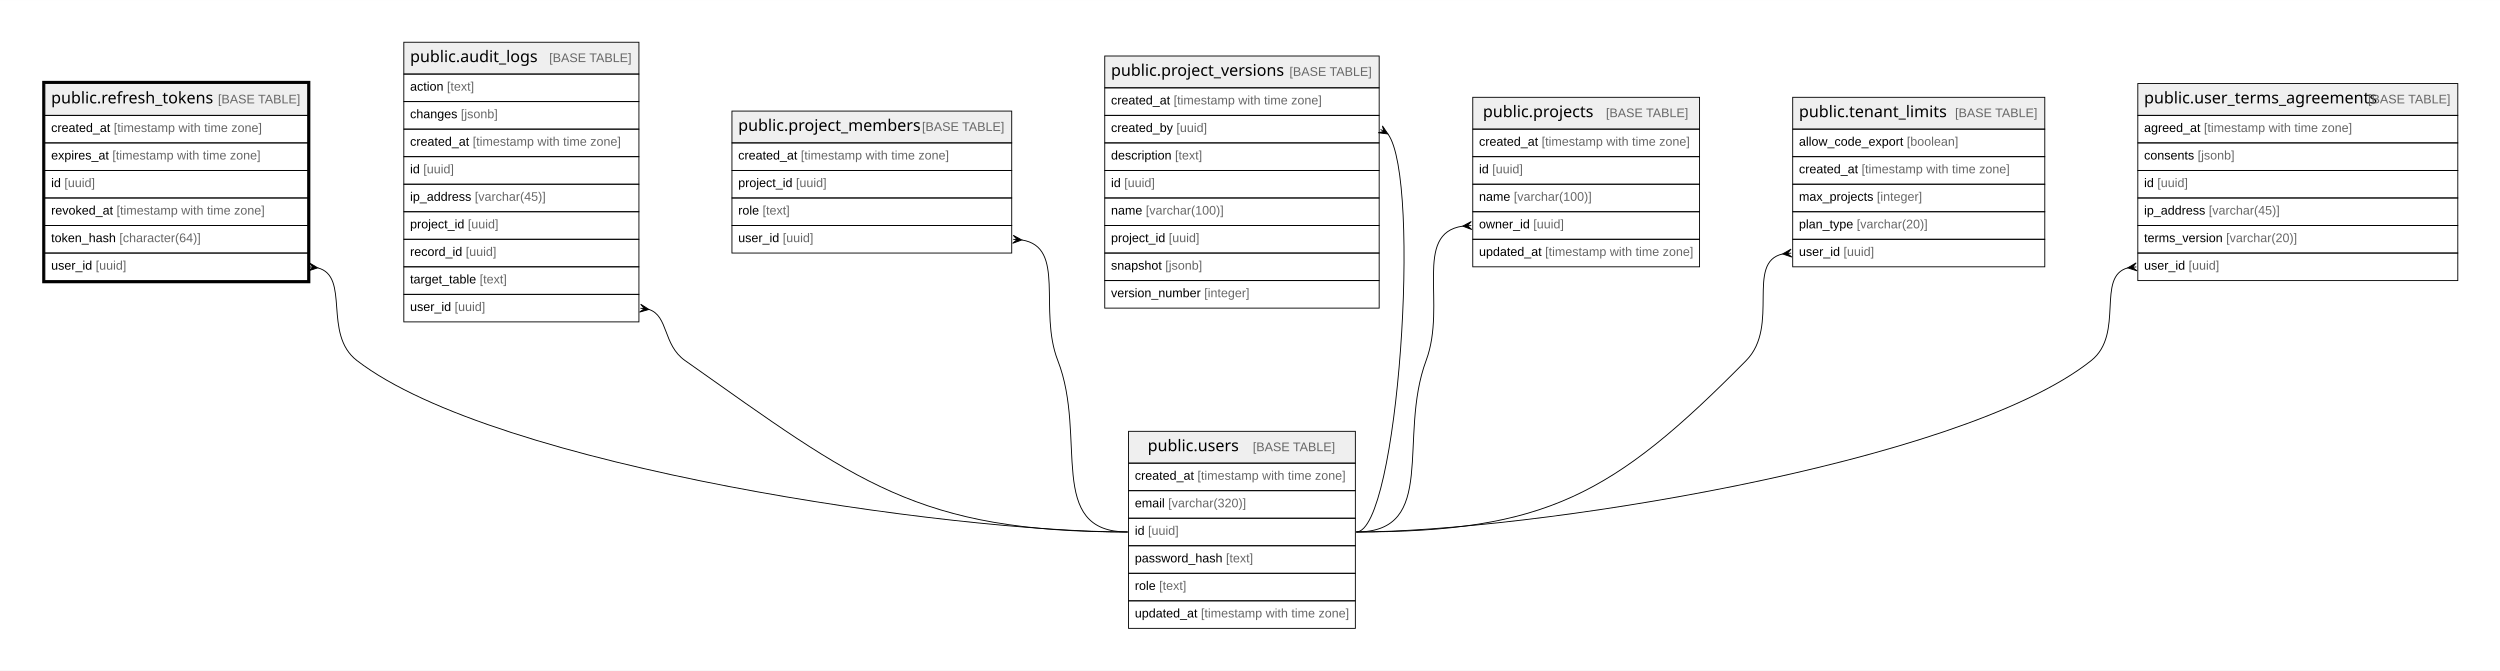
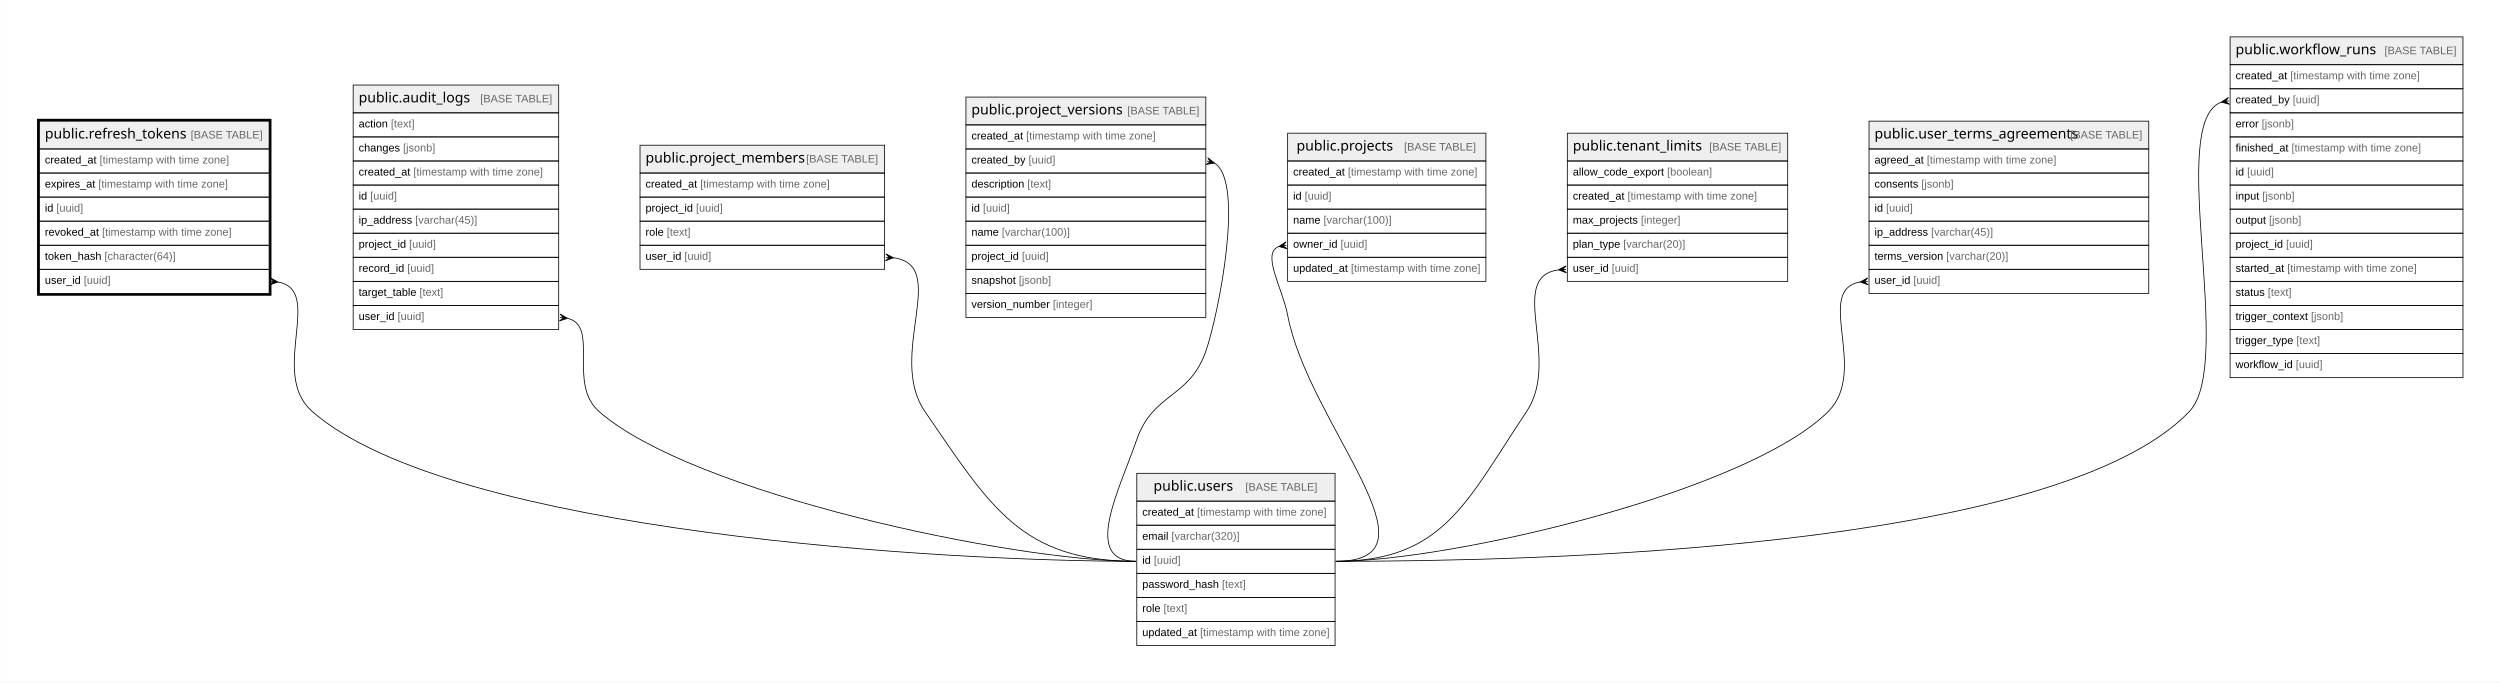
- <svg xmlns="http://www.w3.org/2000/svg" width="2796pt" height="750pt" viewBox="0.00 0.00 2796.33 750.00">
-   <g id="graph0" class="graph" transform="scale(1 1) rotate(0) translate(4 746)">
-     <polygon fill="white" stroke="none" points="-4,4 -4,-746 2792.33,-746 2792.33,4 -4,4" />
+ <svg xmlns="http://www.w3.org/2000/svg" width="3198pt" height="873pt" viewBox="0.00 0.00 3198.35 873.20">
+   <g id="graph0" class="graph" transform="scale(1 1) rotate(0) translate(4 869.2)">
+     <polygon fill="white" stroke="none" points="-4,4 -4,-869.2 3194.35,-869.2 3194.35,4 -4,4" />
    <g id="node1" class="node">
-       <polygon fill="#efefef" stroke="none" points="46.2,-617 46.2,-652.6 340.14,-652.6 340.14,-617 46.2,-617" />
-       <polygon fill="none" stroke="black" points="46.2,-617 46.2,-652.6 340.14,-652.6 340.14,-617 46.2,-617" />
-       <text text-anchor="start" x="53.2" y="-630.4" font-family="Arial Bold" font-size="18.00">public.refresh_tokens</text>
-       <text text-anchor="start" x="208.65" y="-630.4" font-family="Arial" font-size="14.00">    </text>
-       <text text-anchor="start" x="239.77" y="-630.4" font-family="Arial" font-size="14.00" fill="#666666">[BASE TABLE]</text>
+       <polygon fill="#efefef" stroke="none" points="46.2,-678.6 46.2,-714.2 340.14,-714.2 340.14,-678.6 46.2,-678.6" />
+       <polygon fill="none" stroke="black" points="46.2,-678.6 46.2,-714.2 340.14,-714.2 340.14,-678.6 46.2,-678.6" />
+       <text text-anchor="start" x="53.2" y="-692" font-family="Arial Bold" font-size="18.00">public.refresh_tokens</text>
+       <text text-anchor="start" x="208.65" y="-692" font-family="Arial" font-size="14.00">    </text>
+       <text text-anchor="start" x="239.77" y="-692" font-family="Arial" font-size="14.00" fill="#666666">[BASE TABLE]</text>
+       <polygon fill="none" stroke="black" points="46.2,-647.8 46.2,-678.6 340.14,-678.6 340.14,-647.8 46.2,-647.8" />
+       <text text-anchor="start" x="53.2" y="-660" font-family="Arial" font-size="14.00">created_at </text>
+       <text text-anchor="start" x="123.25" y="-660" font-family="Arial" font-size="14.00" fill="#666666">[timestamp with time zone]</text>
+       <polygon fill="none" stroke="black" points="46.2,-617 46.2,-647.8 340.14,-647.8 340.14,-617 46.2,-617" />
+       <text text-anchor="start" x="53.2" y="-629.2" font-family="Arial" font-size="14.00">expires_at </text>
+       <text text-anchor="start" x="121.68" y="-629.2" font-family="Arial" font-size="14.00" fill="#666666">[timestamp with time zone]</text>
      <polygon fill="none" stroke="black" points="46.2,-586.2 46.2,-617 340.14,-617 340.14,-586.2 46.2,-586.2" />
-       <text text-anchor="start" x="53.2" y="-598.4" font-family="Arial" font-size="14.00">created_at </text>
-       <text text-anchor="start" x="123.25" y="-598.4" font-family="Arial" font-size="14.00" fill="#666666">[timestamp with time zone]</text>
+       <text text-anchor="start" x="53.2" y="-598.4" font-family="Arial" font-size="14.00">id </text>
+       <text text-anchor="start" x="67.99" y="-598.4" font-family="Arial" font-size="14.00" fill="#666666">[uuid]</text>
      <polygon fill="none" stroke="black" points="46.2,-555.4 46.2,-586.2 340.14,-586.2 340.14,-555.4 46.2,-555.4" />
-       <text text-anchor="start" x="53.2" y="-567.6" font-family="Arial" font-size="14.00">expires_at </text>
-       <text text-anchor="start" x="121.68" y="-567.6" font-family="Arial" font-size="14.00" fill="#666666">[timestamp with time zone]</text>
+       <text text-anchor="start" x="53.2" y="-567.6" font-family="Arial" font-size="14.00">revoked_at </text>
+       <text text-anchor="start" x="126.36" y="-567.6" font-family="Arial" font-size="14.00" fill="#666666">[timestamp with time zone]</text>
      <polygon fill="none" stroke="black" points="46.2,-524.6 46.2,-555.4 340.14,-555.4 340.14,-524.6 46.2,-524.6" />
-       <text text-anchor="start" x="53.2" y="-536.8" font-family="Arial" font-size="14.00">id </text>
-       <text text-anchor="start" x="67.99" y="-536.8" font-family="Arial" font-size="14.00" fill="#666666">[uuid]</text>
+       <text text-anchor="start" x="53.2" y="-536.8" font-family="Arial" font-size="14.00">token_hash </text>
+       <text text-anchor="start" x="129.48" y="-536.8" font-family="Arial" font-size="14.00" fill="#666666">[character(64)]</text>
      <polygon fill="none" stroke="black" points="46.2,-493.8 46.2,-524.6 340.14,-524.6 340.14,-493.8 46.2,-493.8" />
-       <text text-anchor="start" x="53.2" y="-506" font-family="Arial" font-size="14.00">revoked_at </text>
-       <text text-anchor="start" x="126.36" y="-506" font-family="Arial" font-size="14.00" fill="#666666">[timestamp with time zone]</text>
-       <polygon fill="none" stroke="black" points="46.2,-463 46.2,-493.8 340.14,-493.8 340.14,-463 46.2,-463" />
-       <text text-anchor="start" x="53.2" y="-475.2" font-family="Arial" font-size="14.00">token_hash </text>
-       <text text-anchor="start" x="129.48" y="-475.2" font-family="Arial" font-size="14.00" fill="#666666">[character(64)]</text>
-       <polygon fill="none" stroke="black" points="46.2,-432.2 46.2,-463 340.14,-463 340.14,-432.2 46.2,-432.2" />
-       <text text-anchor="start" x="53.2" y="-444.4" font-family="Arial" font-size="14.00">user_id </text>
-       <text text-anchor="start" x="103.01" y="-444.4" font-family="Arial" font-size="14.00" fill="#666666">[uuid]</text>
-       <polygon fill="none" stroke="black" stroke-width="3" points="44.7,-430.7 44.7,-654.1 341.64,-654.1 341.64,-430.7 44.7,-430.7" />
+       <text text-anchor="start" x="53.2" y="-506" font-family="Arial" font-size="14.00">user_id </text>
+       <text text-anchor="start" x="103.01" y="-506" font-family="Arial" font-size="14.00" fill="#666666">[uuid]</text>
+       <polygon fill="none" stroke="black" stroke-width="3" points="44.7,-492.3 44.7,-715.7 341.64,-715.7 341.64,-492.3 44.7,-492.3" />
    </g>
    <g id="node2" class="node">
-       <polygon fill="#efefef" stroke="none" points="1258.33,-228 1258.33,-263.6 1512.01,-263.6 1512.01,-228 1258.33,-228" />
-       <polygon fill="none" stroke="black" points="1258.33,-228 1258.33,-263.6 1512.01,-263.6 1512.01,-228 1258.33,-228" />
-       <text text-anchor="start" x="1279.68" y="-241.4" font-family="Arial Bold" font-size="18.00">public.users</text>
-       <text text-anchor="start" x="1366.17" y="-241.4" font-family="Arial" font-size="14.00">    </text>
-       <text text-anchor="start" x="1397.29" y="-241.4" font-family="Arial" font-size="14.00" fill="#666666">[BASE TABLE]</text>
-       <polygon fill="none" stroke="black" points="1258.33,-197.2 1258.33,-228 1512.01,-228 1512.01,-197.2 1258.33,-197.2" />
-       <text text-anchor="start" x="1265.33" y="-209.4" font-family="Arial" font-size="14.00">created_at </text>
-       <text text-anchor="start" x="1335.38" y="-209.4" font-family="Arial" font-size="14.00" fill="#666666">[timestamp with time zone]</text>
-       <polygon fill="none" stroke="black" points="1258.33,-166.4 1258.33,-197.2 1512.01,-197.2 1512.01,-166.4 1258.33,-166.4" />
-       <text text-anchor="start" x="1265.33" y="-178.6" font-family="Arial" font-size="14.00">email </text>
-       <text text-anchor="start" x="1302.67" y="-178.6" font-family="Arial" font-size="14.00" fill="#666666">[varchar(320)]</text>
-       <polygon fill="none" stroke="black" points="1258.33,-135.6 1258.33,-166.4 1512.01,-166.4 1512.01,-135.6 1258.33,-135.6" />
-       <text text-anchor="start" x="1265.33" y="-147.8" font-family="Arial" font-size="14.00">id </text>
-       <text text-anchor="start" x="1280.12" y="-147.8" font-family="Arial" font-size="14.00" fill="#666666">[uuid]</text>
-       <polygon fill="none" stroke="black" points="1258.33,-104.8 1258.33,-135.6 1512.01,-135.6 1512.01,-104.8 1258.33,-104.8" />
-       <text text-anchor="start" x="1265.33" y="-117" font-family="Arial" font-size="14.00">password_hash </text>
-       <text text-anchor="start" x="1367.28" y="-117" font-family="Arial" font-size="14.00" fill="#666666">[text]</text>
-       <polygon fill="none" stroke="black" points="1258.33,-74 1258.33,-104.8 1512.01,-104.8 1512.01,-74 1258.33,-74" />
-       <text text-anchor="start" x="1265.33" y="-86.2" font-family="Arial" font-size="14.00">role </text>
-       <text text-anchor="start" x="1292.56" y="-86.2" font-family="Arial" font-size="14.00" fill="#666666">[text]</text>
-       <polygon fill="none" stroke="black" points="1258.33,-43.2 1258.33,-74 1512.01,-74 1512.01,-43.2 1258.33,-43.2" />
-       <text text-anchor="start" x="1265.33" y="-55.4" font-family="Arial" font-size="14.00">updated_at </text>
-       <text text-anchor="start" x="1339.29" y="-55.4" font-family="Arial" font-size="14.00" fill="#666666">[timestamp with time zone]</text>
+       <polygon fill="#efefef" stroke="none" points="1450.33,-228 1450.33,-263.6 1704.01,-263.6 1704.01,-228 1450.33,-228" />
+       <polygon fill="none" stroke="black" points="1450.33,-228 1450.33,-263.6 1704.01,-263.6 1704.01,-228 1450.33,-228" />
+       <text text-anchor="start" x="1471.68" y="-241.4" font-family="Arial Bold" font-size="18.00">public.users</text>
+       <text text-anchor="start" x="1558.17" y="-241.4" font-family="Arial" font-size="14.00">    </text>
+       <text text-anchor="start" x="1589.29" y="-241.4" font-family="Arial" font-size="14.00" fill="#666666">[BASE TABLE]</text>
+       <polygon fill="none" stroke="black" points="1450.33,-197.2 1450.33,-228 1704.01,-228 1704.01,-197.2 1450.33,-197.2" />
+       <text text-anchor="start" x="1457.33" y="-209.4" font-family="Arial" font-size="14.00">created_at </text>
+       <text text-anchor="start" x="1527.38" y="-209.4" font-family="Arial" font-size="14.00" fill="#666666">[timestamp with time zone]</text>
+       <polygon fill="none" stroke="black" points="1450.33,-166.4 1450.33,-197.2 1704.01,-197.2 1704.01,-166.4 1450.33,-166.4" />
+       <text text-anchor="start" x="1457.33" y="-178.6" font-family="Arial" font-size="14.00">email </text>
+       <text text-anchor="start" x="1494.67" y="-178.6" font-family="Arial" font-size="14.00" fill="#666666">[varchar(320)]</text>
+       <polygon fill="none" stroke="black" points="1450.33,-135.6 1450.33,-166.4 1704.01,-166.4 1704.01,-135.6 1450.33,-135.6" />
+       <text text-anchor="start" x="1457.33" y="-147.8" font-family="Arial" font-size="14.00">id </text>
+       <text text-anchor="start" x="1472.12" y="-147.8" font-family="Arial" font-size="14.00" fill="#666666">[uuid]</text>
+       <polygon fill="none" stroke="black" points="1450.33,-104.8 1450.33,-135.6 1704.01,-135.6 1704.01,-104.8 1450.33,-104.8" />
+       <text text-anchor="start" x="1457.33" y="-117" font-family="Arial" font-size="14.00">password_hash </text>
+       <text text-anchor="start" x="1559.28" y="-117" font-family="Arial" font-size="14.00" fill="#666666">[text]</text>
+       <polygon fill="none" stroke="black" points="1450.33,-74 1450.33,-104.8 1704.01,-104.8 1704.01,-74 1450.33,-74" />
+       <text text-anchor="start" x="1457.33" y="-86.2" font-family="Arial" font-size="14.00">role </text>
+       <text text-anchor="start" x="1484.56" y="-86.2" font-family="Arial" font-size="14.00" fill="#666666">[text]</text>
+       <polygon fill="none" stroke="black" points="1450.33,-43.2 1450.33,-74 1704.01,-74 1704.01,-43.2 1450.33,-43.2" />
+       <text text-anchor="start" x="1457.33" y="-55.4" font-family="Arial" font-size="14.00">updated_at </text>
+       <text text-anchor="start" x="1531.29" y="-55.4" font-family="Arial" font-size="14.00" fill="#666666">[timestamp with time zone]</text>
    </g>
    <g id="edge1" class="edge">
-       <path fill="none" stroke="black" d="M351.36,-446.44C388.07,-437.02 356.75,-372.42 395.17,-342.8 550.61,-222.95 1061.06,-151 1257.33,-151" />
-       <polygon fill="black" stroke="black" points="351.41,-446.44 340.97,-443.09 346.11,-447.04 341.81,-447.52 341.81,-447.52 341.81,-447.52 346.11,-447.04 341.98,-452.03 351.41,-446.44" />
+       <path fill="none" stroke="black" d="M351.42,-508.4C411.2,-498.1 339.49,-391.48 395.17,-342.8 574.43,-186.08 1211.23,-151 1449.33,-151" />
+       <polygon fill="black" stroke="black" points="351.44,-508.39 341.12,-504.69 346.13,-508.81 341.81,-509.15 341.81,-509.15 341.81,-509.15 346.13,-508.81 341.83,-513.66 351.44,-508.39" />
    </g>
    <g id="node3" class="node">
-       <polygon fill="#efefef" stroke="none" points="447.68,-663.2 447.68,-698.8 710.66,-698.8 710.66,-663.2 447.68,-663.2" />
-       <polygon fill="none" stroke="black" points="447.68,-663.2 447.68,-698.8 710.66,-698.8 710.66,-663.2 447.68,-663.2" />
-       <text text-anchor="start" x="454.68" y="-676.6" font-family="Arial Bold" font-size="18.00">public.audit_logs</text>
-       <text text-anchor="start" x="579.17" y="-676.6" font-family="Arial" font-size="14.00">    </text>
-       <text text-anchor="start" x="610.29" y="-676.6" font-family="Arial" font-size="14.00" fill="#666666">[BASE TABLE]</text>
+       <polygon fill="#efefef" stroke="none" points="447.68,-724.8 447.68,-760.4 710.66,-760.4 710.66,-724.8 447.68,-724.8" />
+       <polygon fill="none" stroke="black" points="447.68,-724.8 447.68,-760.4 710.66,-760.4 710.66,-724.8 447.68,-724.8" />
+       <text text-anchor="start" x="454.68" y="-738.2" font-family="Arial Bold" font-size="18.00">public.audit_logs</text>
+       <text text-anchor="start" x="579.17" y="-738.2" font-family="Arial" font-size="14.00">    </text>
+       <text text-anchor="start" x="610.29" y="-738.2" font-family="Arial" font-size="14.00" fill="#666666">[BASE TABLE]</text>
+       <polygon fill="none" stroke="black" points="447.68,-694 447.68,-724.8 710.66,-724.8 710.66,-694 447.68,-694" />
+       <text text-anchor="start" x="454.68" y="-706.2" font-family="Arial" font-size="14.00">action </text>
+       <text text-anchor="start" x="495.93" y="-706.2" font-family="Arial" font-size="14.00" fill="#666666">[text]</text>
+       <polygon fill="none" stroke="black" points="447.68,-663.2 447.68,-694 710.66,-694 710.66,-663.2 447.68,-663.2" />
+       <text text-anchor="start" x="454.68" y="-675.4" font-family="Arial" font-size="14.00">changes </text>
+       <text text-anchor="start" x="511.5" y="-675.4" font-family="Arial" font-size="14.00" fill="#666666">[jsonb]</text>
      <polygon fill="none" stroke="black" points="447.68,-632.4 447.68,-663.2 710.66,-663.2 710.66,-632.4 447.68,-632.4" />
-       <text text-anchor="start" x="454.68" y="-644.6" font-family="Arial" font-size="14.00">action </text>
-       <text text-anchor="start" x="495.93" y="-644.6" font-family="Arial" font-size="14.00" fill="#666666">[text]</text>
+       <text text-anchor="start" x="454.68" y="-644.6" font-family="Arial" font-size="14.00">created_at </text>
+       <text text-anchor="start" x="524.73" y="-644.6" font-family="Arial" font-size="14.00" fill="#666666">[timestamp with time zone]</text>
      <polygon fill="none" stroke="black" points="447.68,-601.6 447.68,-632.4 710.66,-632.4 710.66,-601.6 447.68,-601.6" />
-       <text text-anchor="start" x="454.68" y="-613.8" font-family="Arial" font-size="14.00">changes </text>
-       <text text-anchor="start" x="511.5" y="-613.8" font-family="Arial" font-size="14.00" fill="#666666">[jsonb]</text>
+       <text text-anchor="start" x="454.68" y="-613.8" font-family="Arial" font-size="14.00">id </text>
+       <text text-anchor="start" x="469.47" y="-613.8" font-family="Arial" font-size="14.00" fill="#666666">[uuid]</text>
      <polygon fill="none" stroke="black" points="447.68,-570.8 447.68,-601.6 710.66,-601.6 710.66,-570.8 447.68,-570.8" />
-       <text text-anchor="start" x="454.68" y="-583" font-family="Arial" font-size="14.00">created_at </text>
-       <text text-anchor="start" x="524.73" y="-583" font-family="Arial" font-size="14.00" fill="#666666">[timestamp with time zone]</text>
+       <text text-anchor="start" x="454.68" y="-583" font-family="Arial" font-size="14.00">ip_address </text>
+       <text text-anchor="start" x="527.06" y="-583" font-family="Arial" font-size="14.00" fill="#666666">[varchar(45)]</text>
      <polygon fill="none" stroke="black" points="447.68,-540 447.68,-570.8 710.66,-570.8 710.66,-540 447.68,-540" />
-       <text text-anchor="start" x="454.68" y="-552.2" font-family="Arial" font-size="14.00">id </text>
-       <text text-anchor="start" x="469.47" y="-552.2" font-family="Arial" font-size="14.00" fill="#666666">[uuid]</text>
+       <text text-anchor="start" x="454.68" y="-552.2" font-family="Arial" font-size="14.00">project_id </text>
+       <text text-anchor="start" x="519.27" y="-552.2" font-family="Arial" font-size="14.00" fill="#666666">[uuid]</text>
      <polygon fill="none" stroke="black" points="447.68,-509.2 447.68,-540 710.66,-540 710.66,-509.2 447.68,-509.2" />
-       <text text-anchor="start" x="454.68" y="-521.4" font-family="Arial" font-size="14.00">ip_address </text>
-       <text text-anchor="start" x="527.06" y="-521.4" font-family="Arial" font-size="14.00" fill="#666666">[varchar(45)]</text>
+       <text text-anchor="start" x="454.68" y="-521.4" font-family="Arial" font-size="14.00">record_id </text>
+       <text text-anchor="start" x="516.94" y="-521.4" font-family="Arial" font-size="14.00" fill="#666666">[uuid]</text>
      <polygon fill="none" stroke="black" points="447.68,-478.4 447.68,-509.2 710.66,-509.2 710.66,-478.4 447.68,-478.4" />
-       <text text-anchor="start" x="454.68" y="-490.6" font-family="Arial" font-size="14.00">project_id </text>
-       <text text-anchor="start" x="519.27" y="-490.6" font-family="Arial" font-size="14.00" fill="#666666">[uuid]</text>
+       <text text-anchor="start" x="454.68" y="-490.6" font-family="Arial" font-size="14.00">target_table </text>
+       <text text-anchor="start" x="532.52" y="-490.6" font-family="Arial" font-size="14.00" fill="#666666">[text]</text>
      <polygon fill="none" stroke="black" points="447.68,-447.6 447.68,-478.4 710.66,-478.4 710.66,-447.6 447.68,-447.6" />
-       <text text-anchor="start" x="454.68" y="-459.8" font-family="Arial" font-size="14.00">record_id </text>
-       <text text-anchor="start" x="516.94" y="-459.8" font-family="Arial" font-size="14.00" fill="#666666">[uuid]</text>
-       <polygon fill="none" stroke="black" points="447.68,-416.8 447.68,-447.6 710.66,-447.6 710.66,-416.8 447.68,-416.8" />
-       <text text-anchor="start" x="454.68" y="-429" font-family="Arial" font-size="14.00">target_table </text>
-       <text text-anchor="start" x="532.52" y="-429" font-family="Arial" font-size="14.00" fill="#666666">[text]</text>
-       <polygon fill="none" stroke="black" points="447.68,-386 447.68,-416.8 710.66,-416.8 710.66,-386 447.68,-386" />
-       <text text-anchor="start" x="454.68" y="-398.2" font-family="Arial" font-size="14.00">user_id </text>
-       <text text-anchor="start" x="504.49" y="-398.2" font-family="Arial" font-size="14.00" fill="#666666">[uuid]</text>
+       <text text-anchor="start" x="454.68" y="-459.8" font-family="Arial" font-size="14.00">user_id </text>
+       <text text-anchor="start" x="504.49" y="-459.8" font-family="Arial" font-size="14.00" fill="#666666">[uuid]</text>
    </g>
    <g id="edge2" class="edge">
-       <path fill="none" stroke="black" d="M721.98,-399.9C743.79,-392.57 737.37,-360.3 762.17,-342.8 955,-206.74 1021.33,-151 1257.33,-151" />
-       <polygon fill="black" stroke="black" points="721.89,-399.91 711.34,-396.9 716.61,-400.68 712.32,-401.3 712.32,-401.3 712.32,-401.3 716.61,-400.68 712.64,-405.8 721.89,-399.91" />
+       <path fill="none" stroke="black" d="M721.82,-461.95C763.26,-452.32 721.59,-378.58 762.17,-342.8 881.09,-237.95 1290.79,-151 1449.33,-151" />
+       <polygon fill="black" stroke="black" points="721.94,-461.94 711.53,-458.49 716.63,-462.49 712.32,-462.93 712.32,-462.93 712.32,-462.93 716.63,-462.49 712.45,-467.44 721.94,-461.94" />
    </g>
    <g id="node4" class="node">
-       <polygon fill="#efefef" stroke="none" points="814.7,-586.2 814.7,-621.8 1127.64,-621.8 1127.64,-586.2 814.7,-586.2" />
-       <polygon fill="none" stroke="black" points="814.7,-586.2 814.7,-621.8 1127.64,-621.8 1127.64,-586.2 814.7,-586.2" />
-       <text text-anchor="start" x="821.7" y="-599.6" font-family="Arial Bold" font-size="18.00">public.project_members</text>
-       <text text-anchor="start" x="996.15" y="-599.6" font-family="Arial" font-size="14.00">    </text>
-       <text text-anchor="start" x="1027.27" y="-599.6" font-family="Arial" font-size="14.00" fill="#666666">[BASE TABLE]</text>
+       <polygon fill="#efefef" stroke="none" points="814.7,-647.8 814.7,-683.4 1127.64,-683.4 1127.64,-647.8 814.7,-647.8" />
+       <polygon fill="none" stroke="black" points="814.7,-647.8 814.7,-683.4 1127.64,-683.4 1127.64,-647.8 814.7,-647.8" />
+       <text text-anchor="start" x="821.7" y="-661.2" font-family="Arial Bold" font-size="18.00">public.project_members</text>
+       <text text-anchor="start" x="996.15" y="-661.2" font-family="Arial" font-size="14.00">    </text>
+       <text text-anchor="start" x="1027.27" y="-661.2" font-family="Arial" font-size="14.00" fill="#666666">[BASE TABLE]</text>
+       <polygon fill="none" stroke="black" points="814.7,-617 814.7,-647.8 1127.64,-647.8 1127.64,-617 814.7,-617" />
+       <text text-anchor="start" x="821.7" y="-629.2" font-family="Arial" font-size="14.00">created_at </text>
+       <text text-anchor="start" x="891.75" y="-629.2" font-family="Arial" font-size="14.00" fill="#666666">[timestamp with time zone]</text>
+       <polygon fill="none" stroke="black" points="814.7,-586.2 814.7,-617 1127.64,-617 1127.64,-586.2 814.7,-586.2" />
+       <text text-anchor="start" x="821.7" y="-598.4" font-family="Arial" font-size="14.00">project_id </text>
+       <text text-anchor="start" x="886.3" y="-598.4" font-family="Arial" font-size="14.00" fill="#666666">[uuid]</text>
      <polygon fill="none" stroke="black" points="814.7,-555.4 814.7,-586.2 1127.64,-586.2 1127.64,-555.4 814.7,-555.4" />
-       <text text-anchor="start" x="821.7" y="-567.6" font-family="Arial" font-size="14.00">created_at </text>
-       <text text-anchor="start" x="891.75" y="-567.6" font-family="Arial" font-size="14.00" fill="#666666">[timestamp with time zone]</text>
+       <text text-anchor="start" x="821.7" y="-567.6" font-family="Arial" font-size="14.00">role </text>
+       <text text-anchor="start" x="848.94" y="-567.6" font-family="Arial" font-size="14.00" fill="#666666">[text]</text>
      <polygon fill="none" stroke="black" points="814.7,-524.6 814.7,-555.4 1127.64,-555.4 1127.64,-524.6 814.7,-524.6" />
-       <text text-anchor="start" x="821.7" y="-536.8" font-family="Arial" font-size="14.00">project_id </text>
-       <text text-anchor="start" x="886.3" y="-536.8" font-family="Arial" font-size="14.00" fill="#666666">[uuid]</text>
-       <polygon fill="none" stroke="black" points="814.7,-493.8 814.7,-524.6 1127.64,-524.6 1127.64,-493.8 814.7,-493.8" />
-       <text text-anchor="start" x="821.7" y="-506" font-family="Arial" font-size="14.00">role </text>
-       <text text-anchor="start" x="848.94" y="-506" font-family="Arial" font-size="14.00" fill="#666666">[text]</text>
-       <polygon fill="none" stroke="black" points="814.7,-463 814.7,-493.8 1127.64,-493.8 1127.64,-463 814.7,-463" />
-       <text text-anchor="start" x="821.7" y="-475.2" font-family="Arial" font-size="14.00">user_id </text>
-       <text text-anchor="start" x="871.51" y="-475.2" font-family="Arial" font-size="14.00" fill="#666666">[uuid]</text>
+       <text text-anchor="start" x="821.7" y="-536.8" font-family="Arial" font-size="14.00">user_id </text>
+       <text text-anchor="start" x="871.51" y="-536.8" font-family="Arial" font-size="14.00" fill="#666666">[uuid]</text>
    </g>
    <g id="edge3" class="edge">
-       <path fill="none" stroke="black" d="M1138.93,-477.64C1188.81,-469.59 1157.17,-399.21 1179.17,-342.8 1212.62,-257.04 1165.28,-151 1257.33,-151" />
-       <polygon fill="black" stroke="black" points="1138.94,-477.64 1128.64,-473.89 1133.62,-478.03 1129.31,-478.35 1129.31,-478.35 1129.31,-478.35 1133.62,-478.03 1129.3,-482.86 1138.94,-477.64" />
+       <path fill="none" stroke="black" d="M1138.88,-539.39C1211.87,-530.02 1130.03,-414.31 1179.17,-342.8 1262.58,-221.44 1302.08,-151 1449.33,-151" />
+       <polygon fill="black" stroke="black" points="1138.95,-539.39 1128.71,-535.49 1133.63,-539.7 1129.31,-539.96 1129.31,-539.96 1129.31,-539.96 1133.63,-539.7 1129.24,-544.47 1138.95,-539.39" />
    </g>
    <g id="node5" class="node">
-       <polygon fill="#efefef" stroke="none" points="1231.7,-647.8 1231.7,-683.4 1538.65,-683.4 1538.65,-647.8 1231.7,-647.8" />
-       <polygon fill="none" stroke="black" points="1231.7,-647.8 1231.7,-683.4 1538.65,-683.4 1538.65,-647.8 1231.7,-647.8" />
-       <text text-anchor="start" x="1238.7" y="-661.2" font-family="Arial Bold" font-size="18.00">public.project_versions</text>
-       <text text-anchor="start" x="1407.16" y="-661.2" font-family="Arial" font-size="14.00">    </text>
-       <text text-anchor="start" x="1438.27" y="-661.2" font-family="Arial" font-size="14.00" fill="#666666">[BASE TABLE]</text>
+       <polygon fill="#efefef" stroke="none" points="1231.7,-709.4 1231.7,-745 1538.65,-745 1538.65,-709.4 1231.7,-709.4" />
+       <polygon fill="none" stroke="black" points="1231.7,-709.4 1231.7,-745 1538.65,-745 1538.65,-709.4 1231.7,-709.4" />
+       <text text-anchor="start" x="1238.7" y="-722.8" font-family="Arial Bold" font-size="18.00">public.project_versions</text>
+       <text text-anchor="start" x="1407.16" y="-722.8" font-family="Arial" font-size="14.00">    </text>
+       <text text-anchor="start" x="1438.27" y="-722.8" font-family="Arial" font-size="14.00" fill="#666666">[BASE TABLE]</text>
+       <polygon fill="none" stroke="black" points="1231.7,-678.6 1231.7,-709.4 1538.65,-709.4 1538.65,-678.6 1231.7,-678.6" />
+       <text text-anchor="start" x="1238.7" y="-690.8" font-family="Arial" font-size="14.00">created_at </text>
+       <text text-anchor="start" x="1308.74" y="-690.8" font-family="Arial" font-size="14.00" fill="#666666">[timestamp with time zone]</text>
+       <polygon fill="none" stroke="black" points="1231.7,-647.8 1231.7,-678.6 1538.65,-678.6 1538.65,-647.8 1231.7,-647.8" />
+       <text text-anchor="start" x="1238.7" y="-660" font-family="Arial" font-size="14.00">created_by </text>
+       <text text-anchor="start" x="1311.85" y="-660" font-family="Arial" font-size="14.00" fill="#666666">[uuid]</text>
      <polygon fill="none" stroke="black" points="1231.7,-617 1231.7,-647.8 1538.65,-647.8 1538.65,-617 1231.7,-617" />
-       <text text-anchor="start" x="1238.7" y="-629.2" font-family="Arial" font-size="14.00">created_at </text>
-       <text text-anchor="start" x="1308.74" y="-629.2" font-family="Arial" font-size="14.00" fill="#666666">[timestamp with time zone]</text>
+       <text text-anchor="start" x="1238.7" y="-629.2" font-family="Arial" font-size="14.00">description </text>
+       <text text-anchor="start" x="1310.29" y="-629.2" font-family="Arial" font-size="14.00" fill="#666666">[text]</text>
      <polygon fill="none" stroke="black" points="1231.7,-586.2 1231.7,-617 1538.65,-617 1538.65,-586.2 1231.7,-586.2" />
-       <text text-anchor="start" x="1238.7" y="-598.4" font-family="Arial" font-size="14.00">created_by </text>
-       <text text-anchor="start" x="1311.85" y="-598.4" font-family="Arial" font-size="14.00" fill="#666666">[uuid]</text>
+       <text text-anchor="start" x="1238.7" y="-598.4" font-family="Arial" font-size="14.00">id </text>
+       <text text-anchor="start" x="1253.48" y="-598.4" font-family="Arial" font-size="14.00" fill="#666666">[uuid]</text>
      <polygon fill="none" stroke="black" points="1231.7,-555.4 1231.7,-586.2 1538.65,-586.2 1538.65,-555.4 1231.7,-555.4" />
-       <text text-anchor="start" x="1238.7" y="-567.6" font-family="Arial" font-size="14.00">description </text>
-       <text text-anchor="start" x="1310.29" y="-567.6" font-family="Arial" font-size="14.00" fill="#666666">[text]</text>
+       <text text-anchor="start" x="1238.7" y="-567.6" font-family="Arial" font-size="14.00">name </text>
+       <text text-anchor="start" x="1277.61" y="-567.6" font-family="Arial" font-size="14.00" fill="#666666">[varchar(100)]</text>
      <polygon fill="none" stroke="black" points="1231.7,-524.6 1231.7,-555.4 1538.65,-555.4 1538.65,-524.6 1231.7,-524.6" />
-       <text text-anchor="start" x="1238.7" y="-536.8" font-family="Arial" font-size="14.00">id </text>
-       <text text-anchor="start" x="1253.48" y="-536.8" font-family="Arial" font-size="14.00" fill="#666666">[uuid]</text>
+       <text text-anchor="start" x="1238.7" y="-536.8" font-family="Arial" font-size="14.00">project_id </text>
+       <text text-anchor="start" x="1303.29" y="-536.8" font-family="Arial" font-size="14.00" fill="#666666">[uuid]</text>
      <polygon fill="none" stroke="black" points="1231.7,-493.8 1231.7,-524.6 1538.65,-524.6 1538.65,-493.8 1231.7,-493.8" />
-       <text text-anchor="start" x="1238.7" y="-506" font-family="Arial" font-size="14.00">name </text>
-       <text text-anchor="start" x="1277.61" y="-506" font-family="Arial" font-size="14.00" fill="#666666">[varchar(100)]</text>
+       <text text-anchor="start" x="1238.7" y="-506" font-family="Arial" font-size="14.00">snapshot </text>
+       <text text-anchor="start" x="1299.41" y="-506" font-family="Arial" font-size="14.00" fill="#666666">[jsonb]</text>
      <polygon fill="none" stroke="black" points="1231.7,-463 1231.7,-493.8 1538.65,-493.8 1538.65,-463 1231.7,-463" />
-       <text text-anchor="start" x="1238.7" y="-475.2" font-family="Arial" font-size="14.00">project_id </text>
-       <text text-anchor="start" x="1303.29" y="-475.2" font-family="Arial" font-size="14.00" fill="#666666">[uuid]</text>
-       <polygon fill="none" stroke="black" points="1231.7,-432.2 1231.7,-463 1538.65,-463 1538.65,-432.2 1231.7,-432.2" />
-       <text text-anchor="start" x="1238.7" y="-444.4" font-family="Arial" font-size="14.00">snapshot </text>
-       <text text-anchor="start" x="1299.41" y="-444.4" font-family="Arial" font-size="14.00" fill="#666666">[jsonb]</text>
-       <polygon fill="none" stroke="black" points="1231.7,-401.4 1231.7,-432.2 1538.65,-432.2 1538.65,-401.4 1231.7,-401.4" />
-       <text text-anchor="start" x="1238.7" y="-413.6" font-family="Arial" font-size="14.00">version_number </text>
-       <text text-anchor="start" x="1342.97" y="-413.6" font-family="Arial" font-size="14.00" fill="#666666">[integer]</text>
+       <text text-anchor="start" x="1238.7" y="-475.2" font-family="Arial" font-size="14.00">version_number </text>
+       <text text-anchor="start" x="1342.97" y="-475.2" font-family="Arial" font-size="14.00" fill="#666666">[integer]</text>
    </g>
    <g id="edge4" class="edge">
-       <path fill="none" stroke="black" d="M1548.4,-596.23C1586.27,-545.39 1559.93,-151 1513.01,-151" />
-       <polygon fill="black" stroke="black" points="1548.45,-596.19 1537.58,-597.59 1543.91,-598.98 1540.22,-601.25 1540.22,-601.25 1540.22,-601.25 1543.91,-598.98 1542.28,-605.26 1548.45,-596.19" />
+       <path fill="none" stroke="black" d="M1549.24,-660.75C1588.86,-638.28 1555.19,-467.51 1538.65,-419.8 1517.76,-359.58 1471.28,-367 1450.33,-306.8 1427.57,-241.4 1380.08,-151 1449.33,-151" />
+       <polygon fill="black" stroke="black" points="1549.66,-660.65 1538.86,-658.76 1544.49,-661.97 1540.29,-663.03 1540.29,-663.03 1540.29,-663.03 1544.49,-661.97 1541.08,-667.48 1549.66,-660.65" />
    </g>
    <g id="node6" class="node">
-       <polygon fill="#efefef" stroke="none" points="1643.33,-601.6 1643.33,-637.2 1897.01,-637.2 1897.01,-601.6 1643.33,-601.6" />
-       <polygon fill="none" stroke="black" points="1643.33,-601.6 1643.33,-637.2 1897.01,-637.2 1897.01,-601.6 1643.33,-601.6" />
-       <text text-anchor="start" x="1654.69" y="-615" font-family="Arial Bold" font-size="18.00">public.projects</text>
-       <text text-anchor="start" x="1761.16" y="-615" font-family="Arial" font-size="14.00">    </text>
-       <text text-anchor="start" x="1792.28" y="-615" font-family="Arial" font-size="14.00" fill="#666666">[BASE TABLE]</text>
+       <polygon fill="#efefef" stroke="none" points="1643.33,-663.2 1643.33,-698.8 1897.01,-698.8 1897.01,-663.2 1643.33,-663.2" />
+       <polygon fill="none" stroke="black" points="1643.33,-663.2 1643.33,-698.8 1897.01,-698.8 1897.01,-663.2 1643.33,-663.2" />
+       <text text-anchor="start" x="1654.69" y="-676.6" font-family="Arial Bold" font-size="18.00">public.projects</text>
+       <text text-anchor="start" x="1761.16" y="-676.6" font-family="Arial" font-size="14.00">    </text>
+       <text text-anchor="start" x="1792.28" y="-676.6" font-family="Arial" font-size="14.00" fill="#666666">[BASE TABLE]</text>
+       <polygon fill="none" stroke="black" points="1643.33,-632.4 1643.33,-663.2 1897.01,-663.2 1897.01,-632.4 1643.33,-632.4" />
+       <text text-anchor="start" x="1650.33" y="-644.6" font-family="Arial" font-size="14.00">created_at </text>
+       <text text-anchor="start" x="1720.38" y="-644.6" font-family="Arial" font-size="14.00" fill="#666666">[timestamp with time zone]</text>
+       <polygon fill="none" stroke="black" points="1643.33,-601.6 1643.33,-632.4 1897.01,-632.4 1897.01,-601.6 1643.33,-601.6" />
+       <text text-anchor="start" x="1650.33" y="-613.8" font-family="Arial" font-size="14.00">id </text>
+       <text text-anchor="start" x="1665.12" y="-613.8" font-family="Arial" font-size="14.00" fill="#666666">[uuid]</text>
      <polygon fill="none" stroke="black" points="1643.33,-570.8 1643.33,-601.6 1897.01,-601.6 1897.01,-570.8 1643.33,-570.8" />
-       <text text-anchor="start" x="1650.33" y="-583" font-family="Arial" font-size="14.00">created_at </text>
-       <text text-anchor="start" x="1720.38" y="-583" font-family="Arial" font-size="14.00" fill="#666666">[timestamp with time zone]</text>
+       <text text-anchor="start" x="1650.33" y="-583" font-family="Arial" font-size="14.00">name </text>
+       <text text-anchor="start" x="1689.24" y="-583" font-family="Arial" font-size="14.00" fill="#666666">[varchar(100)]</text>
      <polygon fill="none" stroke="black" points="1643.33,-540 1643.33,-570.8 1897.01,-570.8 1897.01,-540 1643.33,-540" />
-       <text text-anchor="start" x="1650.33" y="-552.2" font-family="Arial" font-size="14.00">id </text>
-       <text text-anchor="start" x="1665.12" y="-552.2" font-family="Arial" font-size="14.00" fill="#666666">[uuid]</text>
+       <text text-anchor="start" x="1650.33" y="-552.2" font-family="Arial" font-size="14.00">owner_id </text>
+       <text text-anchor="start" x="1711.03" y="-552.2" font-family="Arial" font-size="14.00" fill="#666666">[uuid]</text>
      <polygon fill="none" stroke="black" points="1643.33,-509.2 1643.33,-540 1897.01,-540 1897.01,-509.2 1643.33,-509.2" />
-       <text text-anchor="start" x="1650.33" y="-521.4" font-family="Arial" font-size="14.00">name </text>
-       <text text-anchor="start" x="1689.24" y="-521.4" font-family="Arial" font-size="14.00" fill="#666666">[varchar(100)]</text>
-       <polygon fill="none" stroke="black" points="1643.33,-478.4 1643.33,-509.2 1897.01,-509.2 1897.01,-478.4 1643.33,-478.4" />
-       <text text-anchor="start" x="1650.33" y="-490.6" font-family="Arial" font-size="14.00">owner_id </text>
-       <text text-anchor="start" x="1711.03" y="-490.6" font-family="Arial" font-size="14.00" fill="#666666">[uuid]</text>
-       <polygon fill="none" stroke="black" points="1643.33,-447.6 1643.33,-478.4 1897.01,-478.4 1897.01,-447.6 1643.33,-447.6" />
-       <text text-anchor="start" x="1650.33" y="-459.8" font-family="Arial" font-size="14.00">updated_at </text>
-       <text text-anchor="start" x="1724.29" y="-459.8" font-family="Arial" font-size="14.00" fill="#666666">[timestamp with time zone]</text>
+       <text text-anchor="start" x="1650.33" y="-521.4" font-family="Arial" font-size="14.00">updated_at </text>
+       <text text-anchor="start" x="1724.29" y="-521.4" font-family="Arial" font-size="14.00" fill="#666666">[timestamp with time zone]</text>
    </g>
    <g id="edge5" class="edge">
-       <path fill="none" stroke="black" d="M1632.05,-493.11C1575.97,-484.93 1614.62,-405.69 1591.17,-342.8 1559.02,-256.55 1605.06,-151 1513.01,-151" />
-       <polygon fill="black" stroke="black" points="1632.02,-493.11 1641.69,-498.27 1637.34,-493.46 1641.66,-493.76 1641.66,-493.76 1641.66,-493.76 1637.34,-493.46 1642.3,-489.29 1632.02,-493.11" />
+       <path fill="none" stroke="black" d="M1632.08,-553.79C1609.33,-544.9 1636.7,-500.92 1643.33,-466 1669.95,-325.85 1847.67,-151 1705.01,-151" />
+       <polygon fill="black" stroke="black" points="1632.12,-553.8 1641.3,-559.79 1637.39,-554.62 1641.67,-555.3 1641.67,-555.3 1641.67,-555.3 1637.39,-554.62 1642.7,-550.9 1632.12,-553.8" />
    </g>
    <g id="node7" class="node">
-       <polygon fill="#efefef" stroke="none" points="2001.19,-601.6 2001.19,-637.2 2283.16,-637.2 2283.16,-601.6 2001.19,-601.6" />
-       <polygon fill="none" stroke="black" points="2001.19,-601.6 2001.19,-637.2 2283.16,-637.2 2283.16,-601.6 2001.19,-601.6" />
-       <text text-anchor="start" x="2008.19" y="-615" font-family="Arial Bold" font-size="18.00">public.tenant_limits</text>
-       <text text-anchor="start" x="2151.67" y="-615" font-family="Arial" font-size="14.00">    </text>
-       <text text-anchor="start" x="2182.78" y="-615" font-family="Arial" font-size="14.00" fill="#666666">[BASE TABLE]</text>
+       <polygon fill="#efefef" stroke="none" points="2001.19,-663.2 2001.19,-698.8 2283.16,-698.8 2283.16,-663.2 2001.19,-663.2" />
+       <polygon fill="none" stroke="black" points="2001.19,-663.2 2001.19,-698.8 2283.16,-698.8 2283.16,-663.2 2001.19,-663.2" />
+       <text text-anchor="start" x="2008.19" y="-676.6" font-family="Arial Bold" font-size="18.00">public.tenant_limits</text>
+       <text text-anchor="start" x="2151.67" y="-676.6" font-family="Arial" font-size="14.00">    </text>
+       <text text-anchor="start" x="2182.78" y="-676.6" font-family="Arial" font-size="14.00" fill="#666666">[BASE TABLE]</text>
+       <polygon fill="none" stroke="black" points="2001.19,-632.4 2001.19,-663.2 2283.16,-663.2 2283.16,-632.4 2001.19,-632.4" />
+       <text text-anchor="start" x="2008.19" y="-644.6" font-family="Arial" font-size="14.00">allow_code_export </text>
+       <text text-anchor="start" x="2128.82" y="-644.6" font-family="Arial" font-size="14.00" fill="#666666">[boolean]</text>
+       <polygon fill="none" stroke="black" points="2001.19,-601.6 2001.19,-632.4 2283.16,-632.4 2283.16,-601.6 2001.19,-601.6" />
+       <text text-anchor="start" x="2008.19" y="-613.8" font-family="Arial" font-size="14.00">created_at </text>
+       <text text-anchor="start" x="2078.23" y="-613.8" font-family="Arial" font-size="14.00" fill="#666666">[timestamp with time zone]</text>
      <polygon fill="none" stroke="black" points="2001.19,-570.8 2001.19,-601.6 2283.16,-601.6 2283.16,-570.8 2001.19,-570.8" />
-       <text text-anchor="start" x="2008.19" y="-583" font-family="Arial" font-size="14.00">allow_code_export </text>
-       <text text-anchor="start" x="2128.82" y="-583" font-family="Arial" font-size="14.00" fill="#666666">[boolean]</text>
+       <text text-anchor="start" x="2008.19" y="-583" font-family="Arial" font-size="14.00">max_projects </text>
+       <text text-anchor="start" x="2095.33" y="-583" font-family="Arial" font-size="14.00" fill="#666666">[integer]</text>
      <polygon fill="none" stroke="black" points="2001.19,-540 2001.19,-570.8 2283.16,-570.8 2283.16,-540 2001.19,-540" />
-       <text text-anchor="start" x="2008.19" y="-552.2" font-family="Arial" font-size="14.00">created_at </text>
-       <text text-anchor="start" x="2078.23" y="-552.2" font-family="Arial" font-size="14.00" fill="#666666">[timestamp with time zone]</text>
+       <text text-anchor="start" x="2008.19" y="-552.2" font-family="Arial" font-size="14.00">plan_type </text>
+       <text text-anchor="start" x="2072.79" y="-552.2" font-family="Arial" font-size="14.00" fill="#666666">[varchar(20)]</text>
      <polygon fill="none" stroke="black" points="2001.19,-509.2 2001.19,-540 2283.16,-540 2283.16,-509.2 2001.19,-509.2" />
-       <text text-anchor="start" x="2008.19" y="-521.4" font-family="Arial" font-size="14.00">max_projects </text>
-       <text text-anchor="start" x="2095.33" y="-521.4" font-family="Arial" font-size="14.00" fill="#666666">[integer]</text>
-       <polygon fill="none" stroke="black" points="2001.19,-478.4 2001.19,-509.2 2283.16,-509.2 2283.16,-478.4 2001.19,-478.4" />
-       <text text-anchor="start" x="2008.19" y="-490.6" font-family="Arial" font-size="14.00">plan_type </text>
-       <text text-anchor="start" x="2072.79" y="-490.6" font-family="Arial" font-size="14.00" fill="#666666">[varchar(20)]</text>
-       <polygon fill="none" stroke="black" points="2001.19,-447.6 2001.19,-478.4 2283.16,-478.4 2283.16,-447.6 2001.19,-447.6" />
-       <text text-anchor="start" x="2008.19" y="-459.8" font-family="Arial" font-size="14.00">user_id </text>
-       <text text-anchor="start" x="2057.99" y="-459.8" font-family="Arial" font-size="14.00" fill="#666666">[uuid]</text>
+       <text text-anchor="start" x="2008.19" y="-521.4" font-family="Arial" font-size="14.00">user_id </text>
+       <text text-anchor="start" x="2057.99" y="-521.4" font-family="Arial" font-size="14.00" fill="#666666">[uuid]</text>
    </g>
    <g id="edge6" class="edge">
-       <path fill="none" stroke="black" d="M1989.97,-461.99C1948.11,-452.69 1987.23,-381.36 1949.17,-342.8 1800.4,-192.1 1724.78,-151 1513.01,-151" />
-       <polygon fill="black" stroke="black" points="1989.9,-461.98 1999.41,-467.45 1995.21,-462.51 1999.52,-462.93 1999.52,-462.93 1999.52,-462.93 1995.21,-462.51 2000.3,-458.49 1989.9,-461.98" />
+       <path fill="none" stroke="black" d="M1989.84,-523.94C1923.16,-514.62 1993.71,-409.43 1949.17,-342.8 1872.48,-228.08 1843,-151 1705.01,-151" />
+       <polygon fill="black" stroke="black" points="1989.87,-523.94 1999.56,-529.07 1995.2,-524.28 1999.52,-524.56 1999.52,-524.56 1999.52,-524.56 1995.2,-524.28 2000.14,-520.09 1989.87,-523.94" />
    </g>
    <g id="node8" class="node">
-       <polygon fill="#efefef" stroke="none" points="2387.21,-617 2387.21,-652.6 2745.13,-652.6 2745.13,-617 2387.21,-617" />
-       <polygon fill="none" stroke="black" points="2387.21,-617 2387.21,-652.6 2745.13,-652.6 2745.13,-617 2387.21,-617" />
-       <text text-anchor="start" x="2394.21" y="-630.4" font-family="Arial Bold" font-size="18.00">public.user_terms_agreements</text>
-       <text text-anchor="start" x="2613.64" y="-630.4" font-family="Arial" font-size="14.00">    </text>
-       <text text-anchor="start" x="2644.76" y="-630.4" font-family="Arial" font-size="14.00" fill="#666666">[BASE TABLE]</text>
+       <polygon fill="#efefef" stroke="none" points="2387.21,-678.6 2387.21,-714.2 2745.13,-714.2 2745.13,-678.6 2387.21,-678.6" />
+       <polygon fill="none" stroke="black" points="2387.21,-678.6 2387.21,-714.2 2745.13,-714.2 2745.13,-678.6 2387.21,-678.6" />
+       <text text-anchor="start" x="2394.21" y="-692" font-family="Arial Bold" font-size="18.00">public.user_terms_agreements</text>
+       <text text-anchor="start" x="2613.64" y="-692" font-family="Arial" font-size="14.00">    </text>
+       <text text-anchor="start" x="2644.76" y="-692" font-family="Arial" font-size="14.00" fill="#666666">[BASE TABLE]</text>
+       <polygon fill="none" stroke="black" points="2387.21,-647.8 2387.21,-678.6 2745.13,-678.6 2745.13,-647.8 2387.21,-647.8" />
+       <text text-anchor="start" x="2394.21" y="-660" font-family="Arial" font-size="14.00">agreed_at </text>
+       <text text-anchor="start" x="2461.16" y="-660" font-family="Arial" font-size="14.00" fill="#666666">[timestamp with time zone]</text>
+       <polygon fill="none" stroke="black" points="2387.21,-617 2387.21,-647.8 2745.13,-647.8 2745.13,-617 2387.21,-617" />
+       <text text-anchor="start" x="2394.21" y="-629.2" font-family="Arial" font-size="14.00">consents </text>
+       <text text-anchor="start" x="2454.14" y="-629.2" font-family="Arial" font-size="14.00" fill="#666666">[jsonb]</text>
      <polygon fill="none" stroke="black" points="2387.21,-586.2 2387.21,-617 2745.13,-617 2745.13,-586.2 2387.21,-586.2" />
-       <text text-anchor="start" x="2394.21" y="-598.4" font-family="Arial" font-size="14.00">agreed_at </text>
-       <text text-anchor="start" x="2461.16" y="-598.4" font-family="Arial" font-size="14.00" fill="#666666">[timestamp with time zone]</text>
+       <text text-anchor="start" x="2394.21" y="-598.4" font-family="Arial" font-size="14.00">id </text>
+       <text text-anchor="start" x="2409" y="-598.4" font-family="Arial" font-size="14.00" fill="#666666">[uuid]</text>
      <polygon fill="none" stroke="black" points="2387.21,-555.4 2387.21,-586.2 2745.13,-586.2 2745.13,-555.4 2387.21,-555.4" />
-       <text text-anchor="start" x="2394.21" y="-567.6" font-family="Arial" font-size="14.00">consents </text>
-       <text text-anchor="start" x="2454.14" y="-567.6" font-family="Arial" font-size="14.00" fill="#666666">[jsonb]</text>
+       <text text-anchor="start" x="2394.21" y="-567.6" font-family="Arial" font-size="14.00">ip_address </text>
+       <text text-anchor="start" x="2466.59" y="-567.6" font-family="Arial" font-size="14.00" fill="#666666">[varchar(45)]</text>
      <polygon fill="none" stroke="black" points="2387.21,-524.6 2387.21,-555.4 2745.13,-555.4 2745.13,-524.6 2387.21,-524.6" />
-       <text text-anchor="start" x="2394.21" y="-536.8" font-family="Arial" font-size="14.00">id </text>
-       <text text-anchor="start" x="2409" y="-536.8" font-family="Arial" font-size="14.00" fill="#666666">[uuid]</text>
+       <text text-anchor="start" x="2394.21" y="-536.8" font-family="Arial" font-size="14.00">terms_version </text>
+       <text text-anchor="start" x="2486.02" y="-536.8" font-family="Arial" font-size="14.00" fill="#666666">[varchar(20)]</text>
      <polygon fill="none" stroke="black" points="2387.21,-493.8 2387.21,-524.6 2745.13,-524.6 2745.13,-493.8 2387.21,-493.8" />
-       <text text-anchor="start" x="2394.21" y="-506" font-family="Arial" font-size="14.00">ip_address </text>
-       <text text-anchor="start" x="2466.59" y="-506" font-family="Arial" font-size="14.00" fill="#666666">[varchar(45)]</text>
-       <polygon fill="none" stroke="black" points="2387.21,-463 2387.21,-493.8 2745.13,-493.8 2745.13,-463 2387.21,-463" />
-       <text text-anchor="start" x="2394.21" y="-475.2" font-family="Arial" font-size="14.00">terms_version </text>
-       <text text-anchor="start" x="2486.02" y="-475.2" font-family="Arial" font-size="14.00" fill="#666666">[varchar(20)]</text>
-       <polygon fill="none" stroke="black" points="2387.21,-432.2 2387.21,-463 2745.13,-463 2745.13,-432.2 2387.21,-432.2" />
-       <text text-anchor="start" x="2394.21" y="-444.4" font-family="Arial" font-size="14.00">user_id </text>
-       <text text-anchor="start" x="2444.02" y="-444.4" font-family="Arial" font-size="14.00" fill="#666666">[uuid]</text>
+       <text text-anchor="start" x="2394.21" y="-506" font-family="Arial" font-size="14.00">user_id </text>
+       <text text-anchor="start" x="2444.02" y="-506" font-family="Arial" font-size="14.00" fill="#666666">[uuid]</text>
    </g>
    <g id="edge7" class="edge">
-       <path fill="none" stroke="black" d="M2376.14,-446.45C2340.08,-437.06 2372.66,-372.71 2335.17,-342.8 2188.51,-225.8 1700.62,-151 1513.01,-151" />
-       <polygon fill="black" stroke="black" points="2375.94,-446.43 2385.37,-452.03 2381.24,-447.03 2385.55,-447.52 2385.55,-447.52 2385.55,-447.52 2381.24,-447.03 2386.39,-443.09 2375.94,-446.43" />
+       <path fill="none" stroke="black" d="M2375.98,-508.42C2316.45,-498.42 2387.26,-394.77 2335.17,-342.8 2231.55,-239.41 1851.39,-151 1705.01,-151" />
+       <polygon fill="black" stroke="black" points="2375.91,-508.41 2385.54,-513.66 2381.23,-508.82 2385.55,-509.15 2385.55,-509.15 2385.55,-509.15 2381.23,-508.82 2386.22,-504.69 2375.91,-508.41" />
+     </g>
+     <g id="node9" class="node">
+       <polygon fill="#efefef" stroke="none" points="2849.19,-786.4 2849.19,-822 3147.15,-822 3147.15,-786.4 2849.19,-786.4" />
+       <polygon fill="none" stroke="black" points="2849.19,-786.4 2849.19,-822 3147.15,-822 3147.15,-786.4 2849.19,-786.4" />
+       <text text-anchor="start" x="2856.19" y="-799.8" font-family="Arial Bold" font-size="18.00">public.workflow_runs</text>
+       <text text-anchor="start" x="3015.66" y="-799.8" font-family="Arial" font-size="14.00">    </text>
+       <text text-anchor="start" x="3046.78" y="-799.8" font-family="Arial" font-size="14.00" fill="#666666">[BASE TABLE]</text>
+       <polygon fill="none" stroke="black" points="2849.19,-755.6 2849.19,-786.4 3147.15,-786.4 3147.15,-755.6 2849.19,-755.6" />
+       <text text-anchor="start" x="2856.19" y="-767.8" font-family="Arial" font-size="14.00">created_at </text>
+       <text text-anchor="start" x="2926.24" y="-767.8" font-family="Arial" font-size="14.00" fill="#666666">[timestamp with time zone]</text>
+       <polygon fill="none" stroke="black" points="2849.19,-724.8 2849.19,-755.6 3147.15,-755.6 3147.15,-724.8 2849.19,-724.8" />
+       <text text-anchor="start" x="2856.19" y="-737" font-family="Arial" font-size="14.00">created_by </text>
+       <text text-anchor="start" x="2929.35" y="-737" font-family="Arial" font-size="14.00" fill="#666666">[uuid]</text>
+       <polygon fill="none" stroke="black" points="2849.19,-694 2849.19,-724.8 3147.15,-724.8 3147.15,-694 2849.19,-694" />
+       <text text-anchor="start" x="2856.19" y="-706.2" font-family="Arial" font-size="14.00">error </text>
+       <text text-anchor="start" x="2889.64" y="-706.2" font-family="Arial" font-size="14.00" fill="#666666">[jsonb]</text>
+       <polygon fill="none" stroke="black" points="2849.19,-663.2 2849.19,-694 3147.15,-694 3147.15,-663.2 2849.19,-663.2" />
+       <text text-anchor="start" x="2856.19" y="-675.4" font-family="Arial" font-size="14.00">finished_at </text>
+       <text text-anchor="start" x="2927.79" y="-675.4" font-family="Arial" font-size="14.00" fill="#666666">[timestamp with time zone]</text>
+       <polygon fill="none" stroke="black" points="2849.19,-632.4 2849.19,-663.2 3147.15,-663.2 3147.15,-632.4 2849.19,-632.4" />
+       <text text-anchor="start" x="2856.19" y="-644.6" font-family="Arial" font-size="14.00">id </text>
+       <text text-anchor="start" x="2870.97" y="-644.6" font-family="Arial" font-size="14.00" fill="#666666">[uuid]</text>
+       <polygon fill="none" stroke="black" points="2849.19,-601.6 2849.19,-632.4 3147.15,-632.4 3147.15,-601.6 2849.19,-601.6" />
+       <text text-anchor="start" x="2856.19" y="-613.8" font-family="Arial" font-size="14.00">input </text>
+       <text text-anchor="start" x="2890.44" y="-613.8" font-family="Arial" font-size="14.00" fill="#666666">[jsonb]</text>
+       <polygon fill="none" stroke="black" points="2849.19,-570.8 2849.19,-601.6 3147.15,-601.6 3147.15,-570.8 2849.19,-570.8" />
+       <text text-anchor="start" x="2856.19" y="-583" font-family="Arial" font-size="14.00">output </text>
+       <text text-anchor="start" x="2899" y="-583" font-family="Arial" font-size="14.00" fill="#666666">[jsonb]</text>
+       <polygon fill="none" stroke="black" points="2849.19,-540 2849.19,-570.8 3147.15,-570.8 3147.15,-540 2849.19,-540" />
+       <text text-anchor="start" x="2856.19" y="-552.2" font-family="Arial" font-size="14.00">project_id </text>
+       <text text-anchor="start" x="2920.78" y="-552.2" font-family="Arial" font-size="14.00" fill="#666666">[uuid]</text>
+       <polygon fill="none" stroke="black" points="2849.19,-509.2 2849.19,-540 3147.15,-540 3147.15,-509.2 2849.19,-509.2" />
+       <text text-anchor="start" x="2856.19" y="-521.4" font-family="Arial" font-size="14.00">started_at </text>
+       <text text-anchor="start" x="2922.34" y="-521.4" font-family="Arial" font-size="14.00" fill="#666666">[timestamp with time zone]</text>
+       <polygon fill="none" stroke="black" points="2849.19,-478.4 2849.19,-509.2 3147.15,-509.2 3147.15,-478.4 2849.19,-478.4" />
+       <text text-anchor="start" x="2856.19" y="-490.6" font-family="Arial" font-size="14.00">status </text>
+       <text text-anchor="start" x="2897.43" y="-490.6" font-family="Arial" font-size="14.00" fill="#666666">[text]</text>
+       <polygon fill="none" stroke="black" points="2849.19,-447.6 2849.19,-478.4 3147.15,-478.4 3147.15,-447.6 2849.19,-447.6" />
+       <text text-anchor="start" x="2856.19" y="-459.8" font-family="Arial" font-size="14.00">trigger_context </text>
+       <text text-anchor="start" x="2952.68" y="-459.8" font-family="Arial" font-size="14.00" fill="#666666">[jsonb]</text>
+       <polygon fill="none" stroke="black" points="2849.19,-416.8 2849.19,-447.6 3147.15,-447.6 3147.15,-416.8 2849.19,-416.8" />
+       <text text-anchor="start" x="2856.19" y="-429" font-family="Arial" font-size="14.00">trigger_type </text>
+       <text text-anchor="start" x="2934.01" y="-429" font-family="Arial" font-size="14.00" fill="#666666">[text]</text>
+       <polygon fill="none" stroke="black" points="2849.19,-386 2849.19,-416.8 3147.15,-416.8 3147.15,-386 2849.19,-386" />
+       <text text-anchor="start" x="2856.19" y="-398.2" font-family="Arial" font-size="14.00">workflow_id </text>
+       <text text-anchor="start" x="2933.21" y="-398.2" font-family="Arial" font-size="14.00" fill="#666666">[uuid]</text>
+     </g>
+     <g id="edge8" class="edge">
+       <path fill="none" stroke="black" d="M2838.16,-738.56C2767.04,-713.33 2856.14,-404.55 2797.17,-342.8 2627,-164.58 1951.43,-151 1705.01,-151" />
+       <polygon fill="black" stroke="black" points="2837.99,-738.53 2847.13,-744.59 2843.25,-739.39 2847.53,-740.09 2847.53,-740.09 2847.53,-740.09 2843.25,-739.39 2848.58,-735.7 2837.99,-738.53" />
    </g>
  </g>
</svg>
